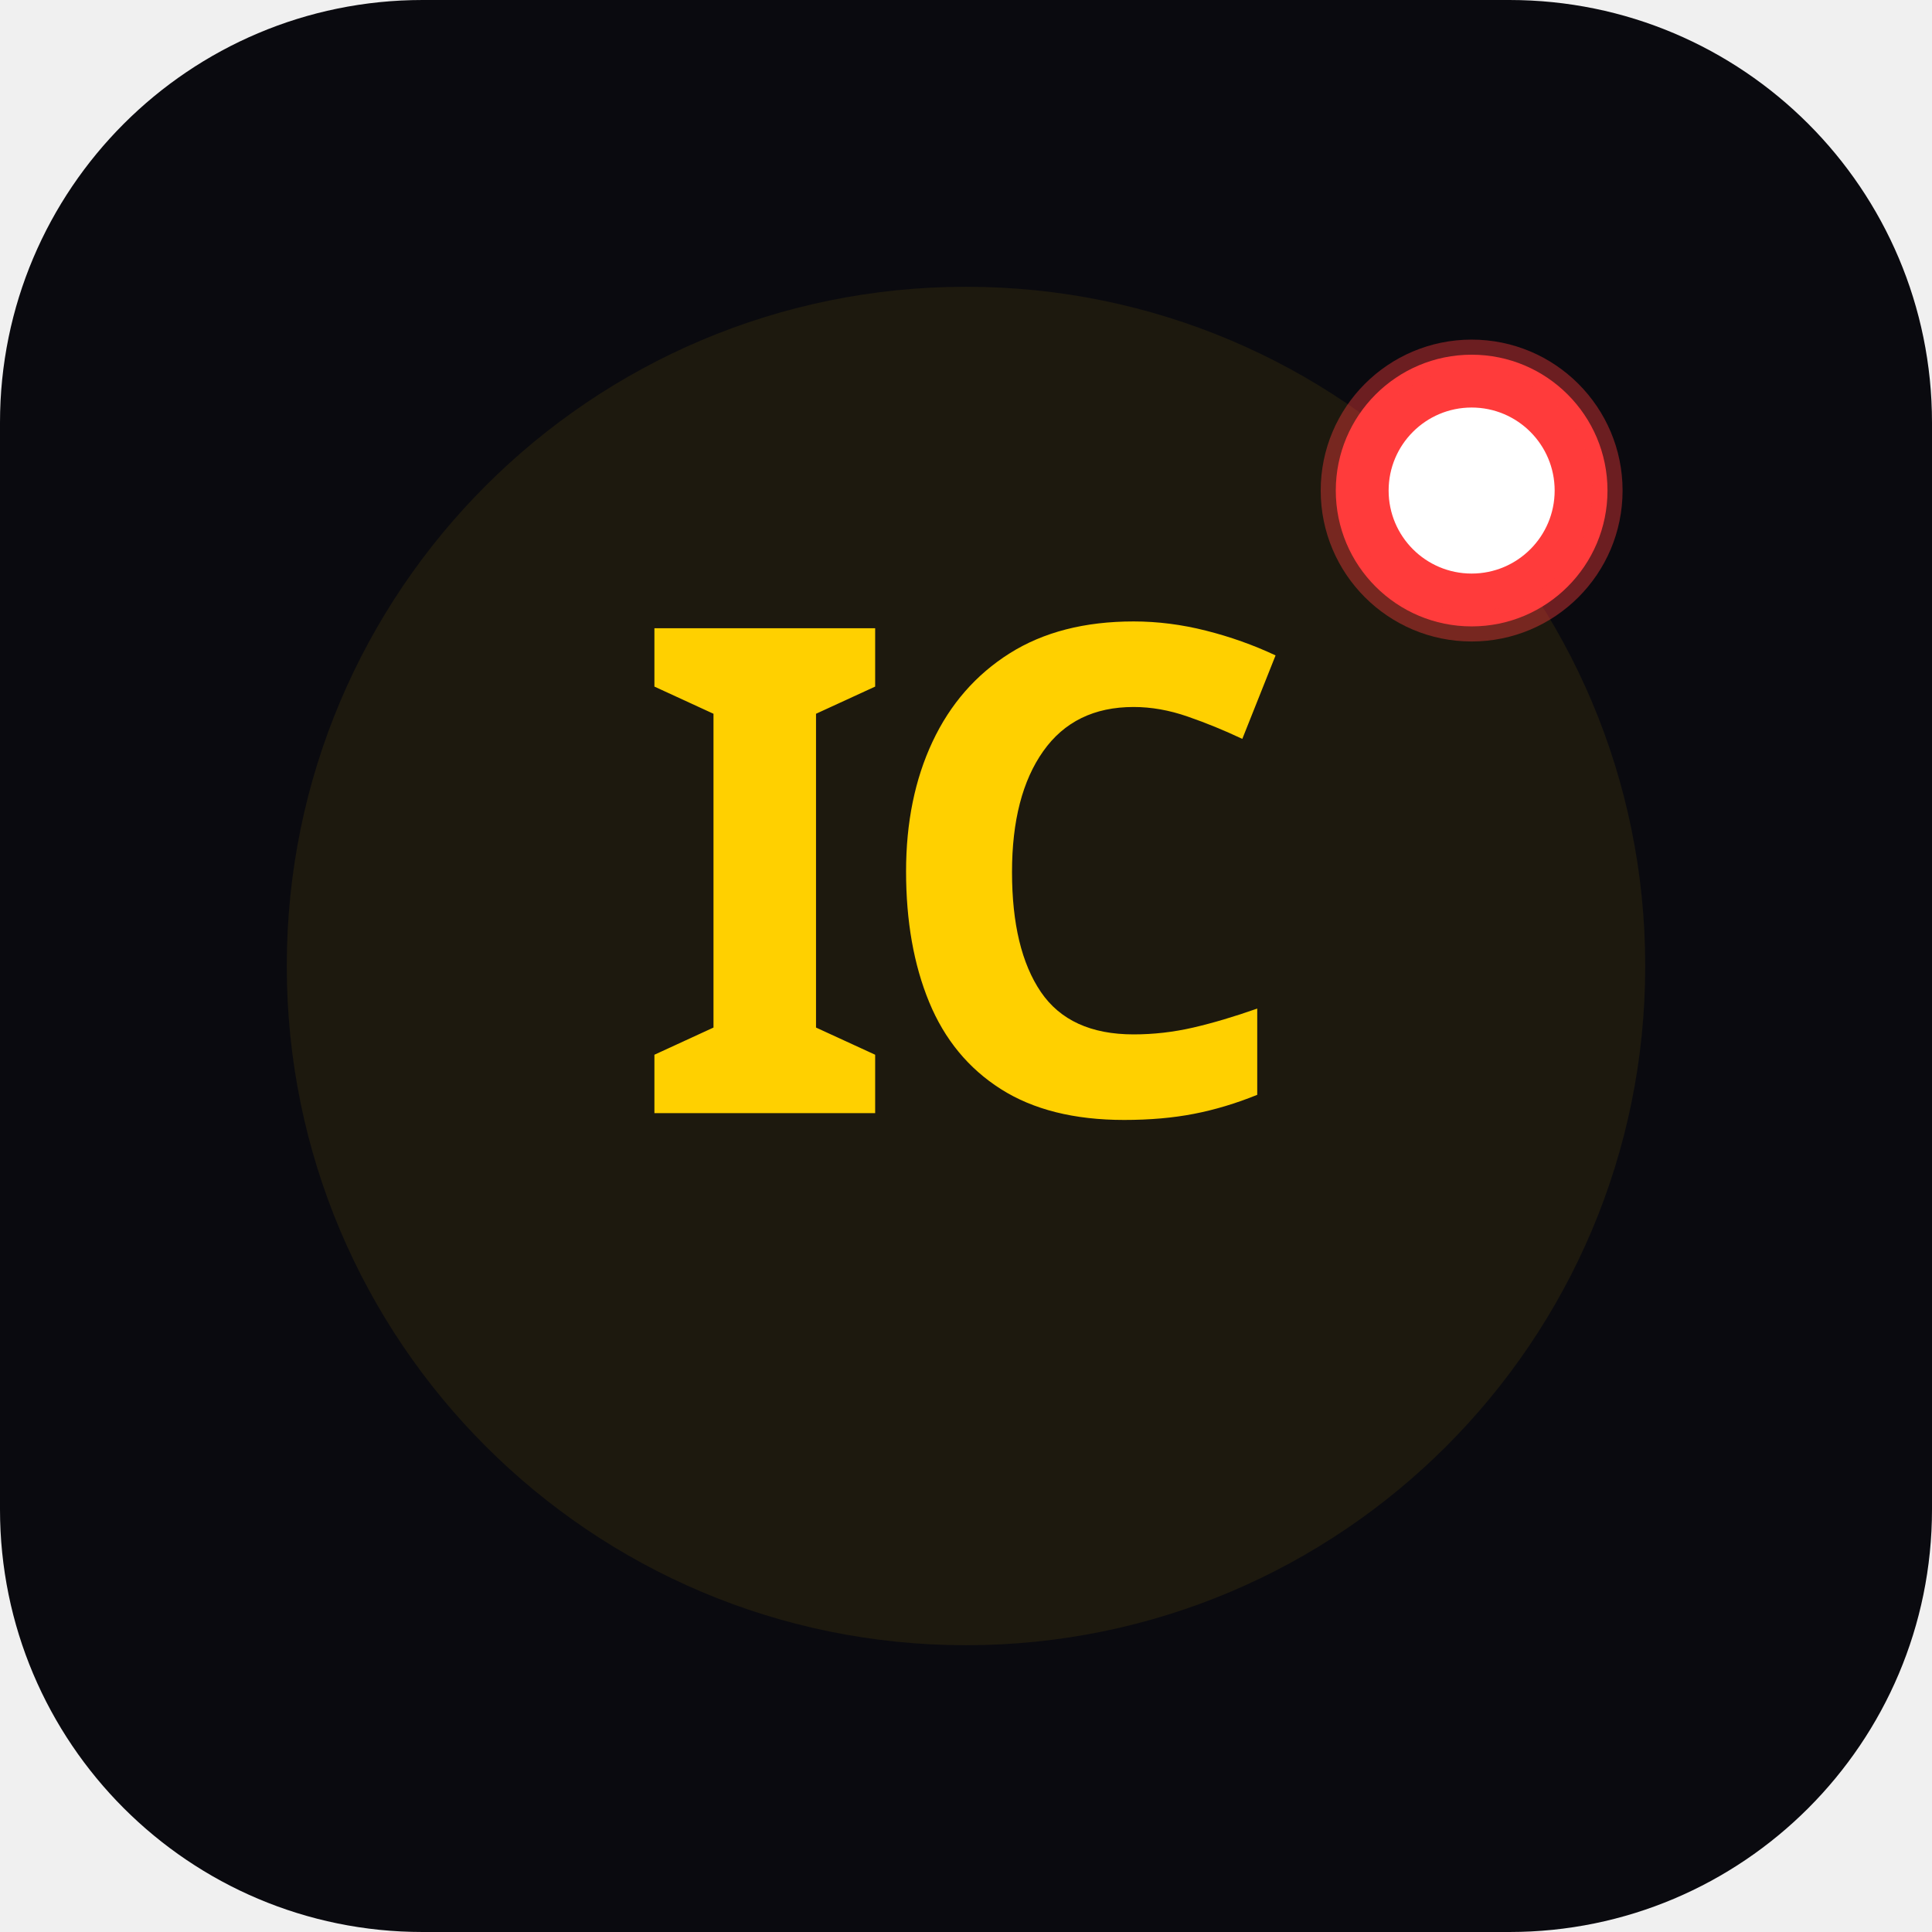
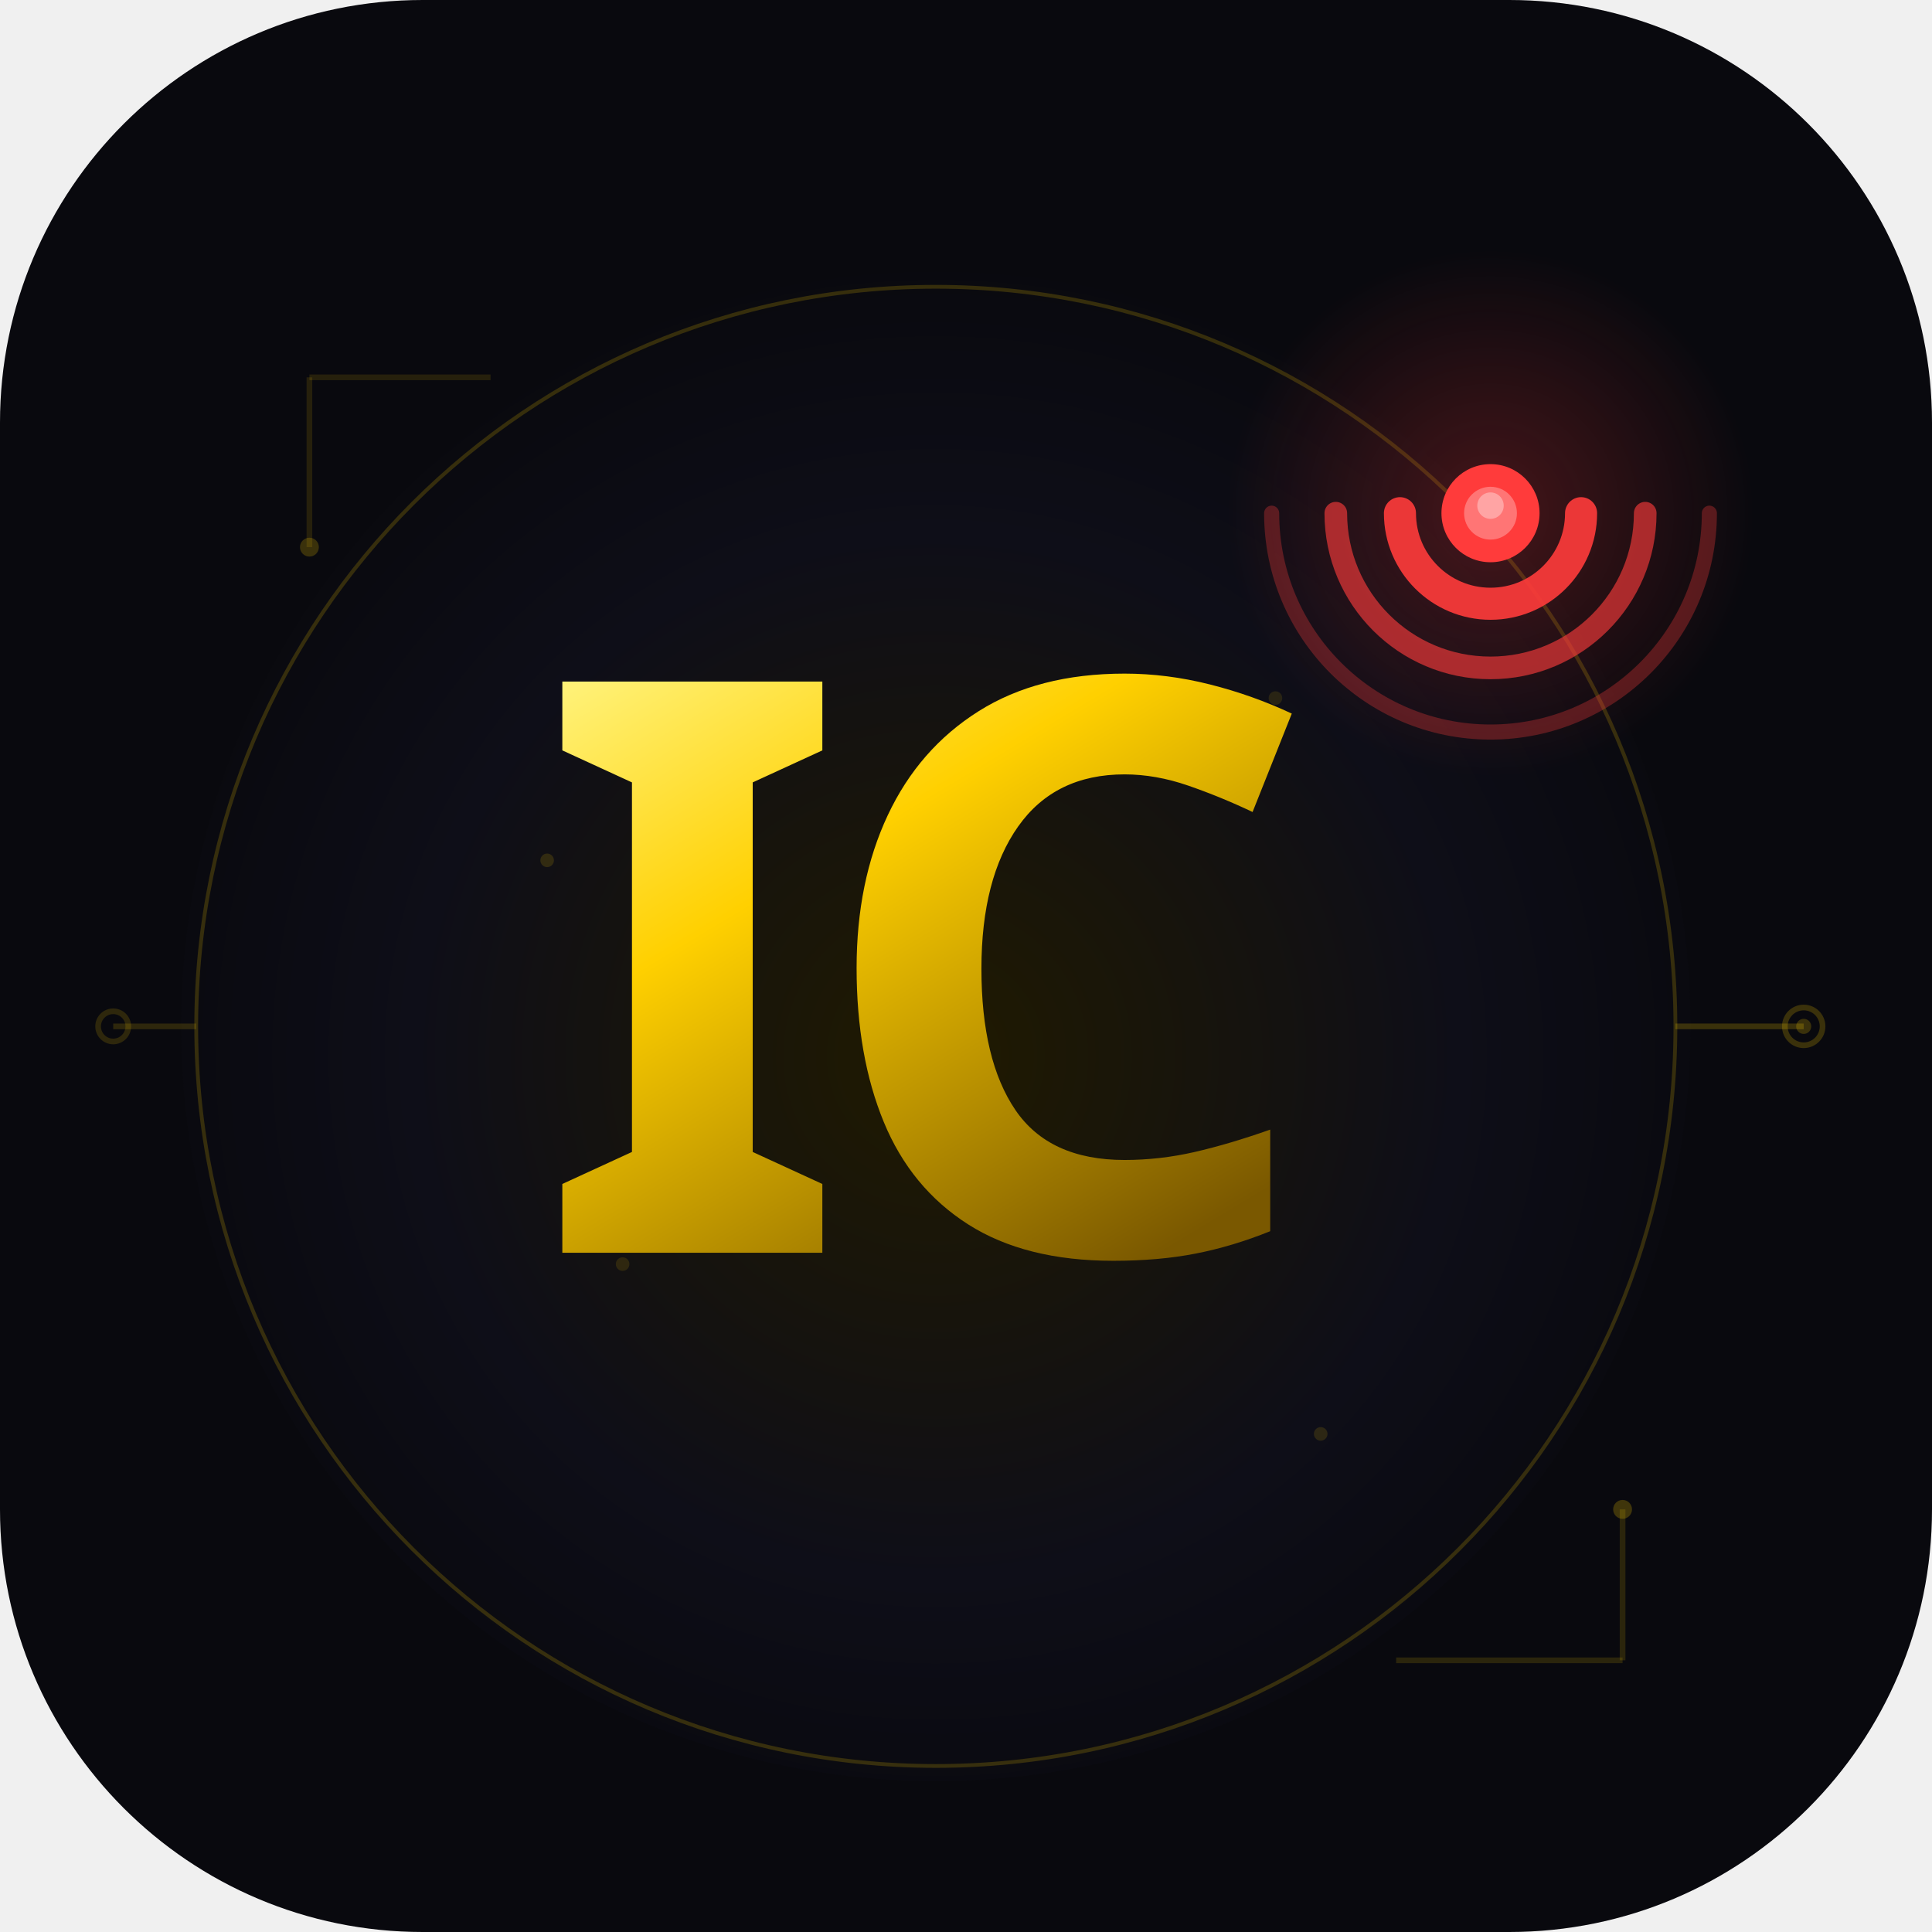
<svg xmlns="http://www.w3.org/2000/svg" viewBox="0 0 512 512">
-   <rect width="512" height="512" fill="#0A0A0F" rx="112" />
-   <circle cx="256" cy="256" r="180" fill="rgba(255,208,0,0.08)" />
-   <text x="256" y="295" text-anchor="middle" font-family="Arial Black, sans-serif" font-weight="900" font-size="180" fill="#FFD000" letter-spacing="-8">IC</text>
-   <circle cx="390" cy="130" r="36" fill="#FF3B3B" />
-   <circle cx="390" cy="130" r="22" fill="#fff" />
-   <circle cx="390" cy="130" r="36" fill="none" stroke="#FF3B3B" stroke-width="8" opacity="0.4" />
+   <defs>
+     <radialGradient id="gg" cx="50%" cy="52%" r="54%">
+       <stop offset="0%" stop-color="#201A00" />
+       <stop offset="65%" stop-color="#0E0E18" />
+       <stop offset="100%" stop-color="#09090E" />
+     </radialGradient>
+     <linearGradient id="gld" x1="5%" y1="0%" x2="80%" y2="100%">
+       <stop offset="0%" stop-color="#FFF176" />
+       <stop offset="35%" stop-color="#FFD000" />
+       <stop offset="100%" stop-color="#7A5800" />
+     </linearGradient>
+     <radialGradient id="signalGlow" cx="50%" cy="50%" r="50%">
+       <stop offset="0%" stop-color="#FF3B3B" stop-opacity="0.25" />
+       <stop offset="100%" stop-color="#FF3B3B" stop-opacity="0" />
+     </radialGradient>
+   </defs>
+   <rect width="512" height="512" fill="#09090E" rx="112" />
+   <circle cx="248" cy="272" r="200" fill="url(#gg)" />
+   <circle cx="248" cy="272" r="196" fill="none" stroke="#FFD000" stroke-width="1" opacity="0.18" />
+   <line x1="444" y1="272" x2="478" y2="272" stroke="#FFD000" stroke-width="1.5" opacity="0.2" />
+   <circle cx="478" cy="272" r="5" fill="none" stroke="#FFD000" stroke-width="1.5" opacity="0.2" />
+   <circle cx="478" cy="272" r="2" fill="#FFD000" opacity="0.2" />
+   <line x1="52" y1="272" x2="30" y2="272" stroke="#FFD000" stroke-width="1.5" opacity="0.15" />
+   <circle cx="30" cy="272" r="4" fill="none" stroke="#FFD000" stroke-width="1.5" opacity="0.15" />
+   <circle cx="430" cy="400" r="2.5" fill="#FFD000" opacity="0.22" />
+   <line x1="430" y1="400" x2="430" y2="440" stroke="#FFD000" stroke-width="1.5" opacity="0.14" />
+   <line x1="430" y1="440" x2="370" y2="440" stroke="#FFD000" stroke-width="1.5" opacity="0.14" />
+   <circle cx="82" cy="145" r="2.5" fill="#FFD000" opacity="0.2" />
+   <line x1="82" y1="145" x2="82" y2="100" stroke="#FFD000" stroke-width="1.5" opacity="0.12" />
+   <line x1="82" y1="100" x2="130" y2="100" stroke="#FFD000" stroke-width="1.5" opacity="0.12" />
+   <circle cx="145" cy="228" r="1.8" fill="#FFD000" opacity="0.14" />
+   <circle cx="165" cy="335" r="1.8" fill="#FFD000" opacity="0.12" />
+   <circle cx="350" cy="380" r="1.8" fill="#FFD000" opacity="0.13" />
+   <circle cx="338" cy="185" r="1.8" fill="#FFD000" opacity="0.11" />
+   <text x="246" y="332" text-anchor="middle" font-family="'Arial Black', 'Arial Bold', Impact, Haettenschweiler, sans-serif" font-weight="900" font-size="212" fill="url(#gld)" letter-spacing="-10">IC</text>
+   <circle cx="395" cy="136" r="70" fill="url(#signalGlow)" />
+   <path d="M 337,136 A 58,58 0 0,0 453,136" fill="none" stroke="#FF3B3B" stroke-width="4" stroke-linecap="round" opacity="0.3" />
+   <path d="M 354,136 A 41,41 0 0,0 436,136" fill="none" stroke="#FF3B3B" stroke-width="6" stroke-linecap="round" opacity="0.62" />
+   <path d="M 371,136 A 24,24 0 0,0 419,136" fill="none" stroke="#FF3B3B" stroke-width="8.5" stroke-linecap="round" opacity="0.9" />
+   <circle cx="395" cy="136" r="13" fill="#FF3B3B" />
+   <circle cx="395" cy="136" r="7" fill="#FF7575" />
+   <circle cx="395" cy="134" r="3.5" fill="#FFAAAA" opacity="0.9" />
</svg>
